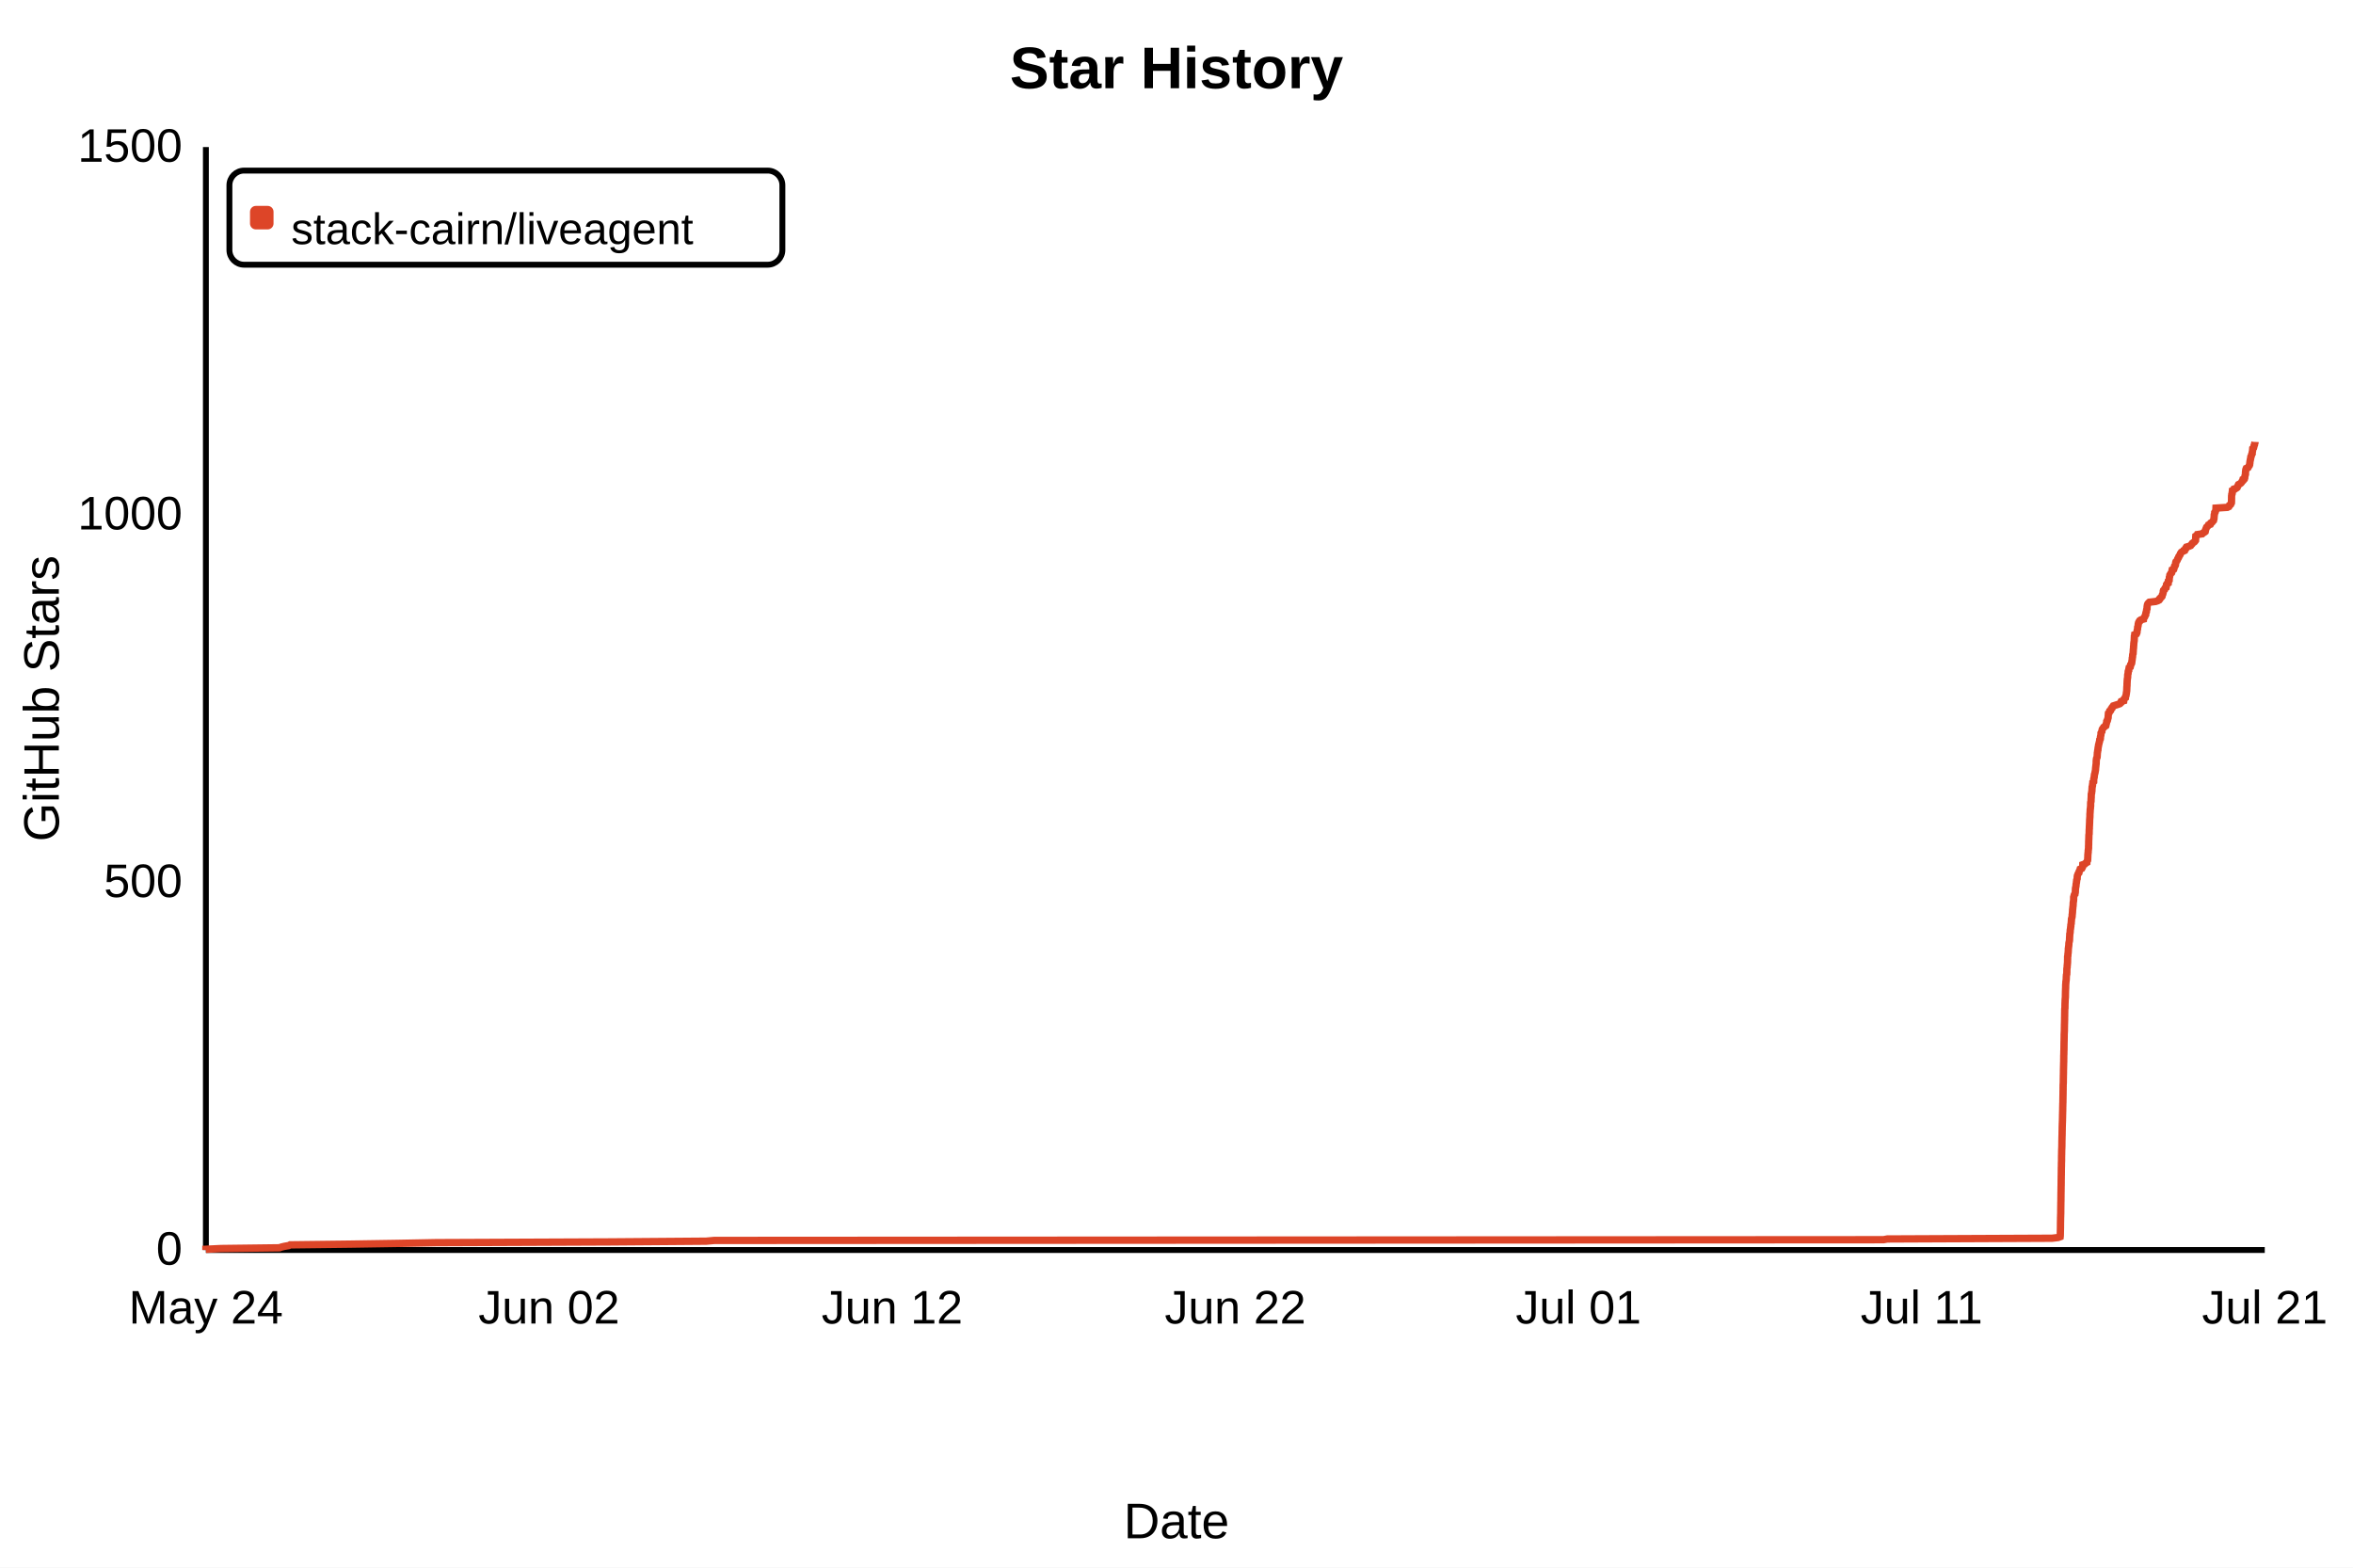
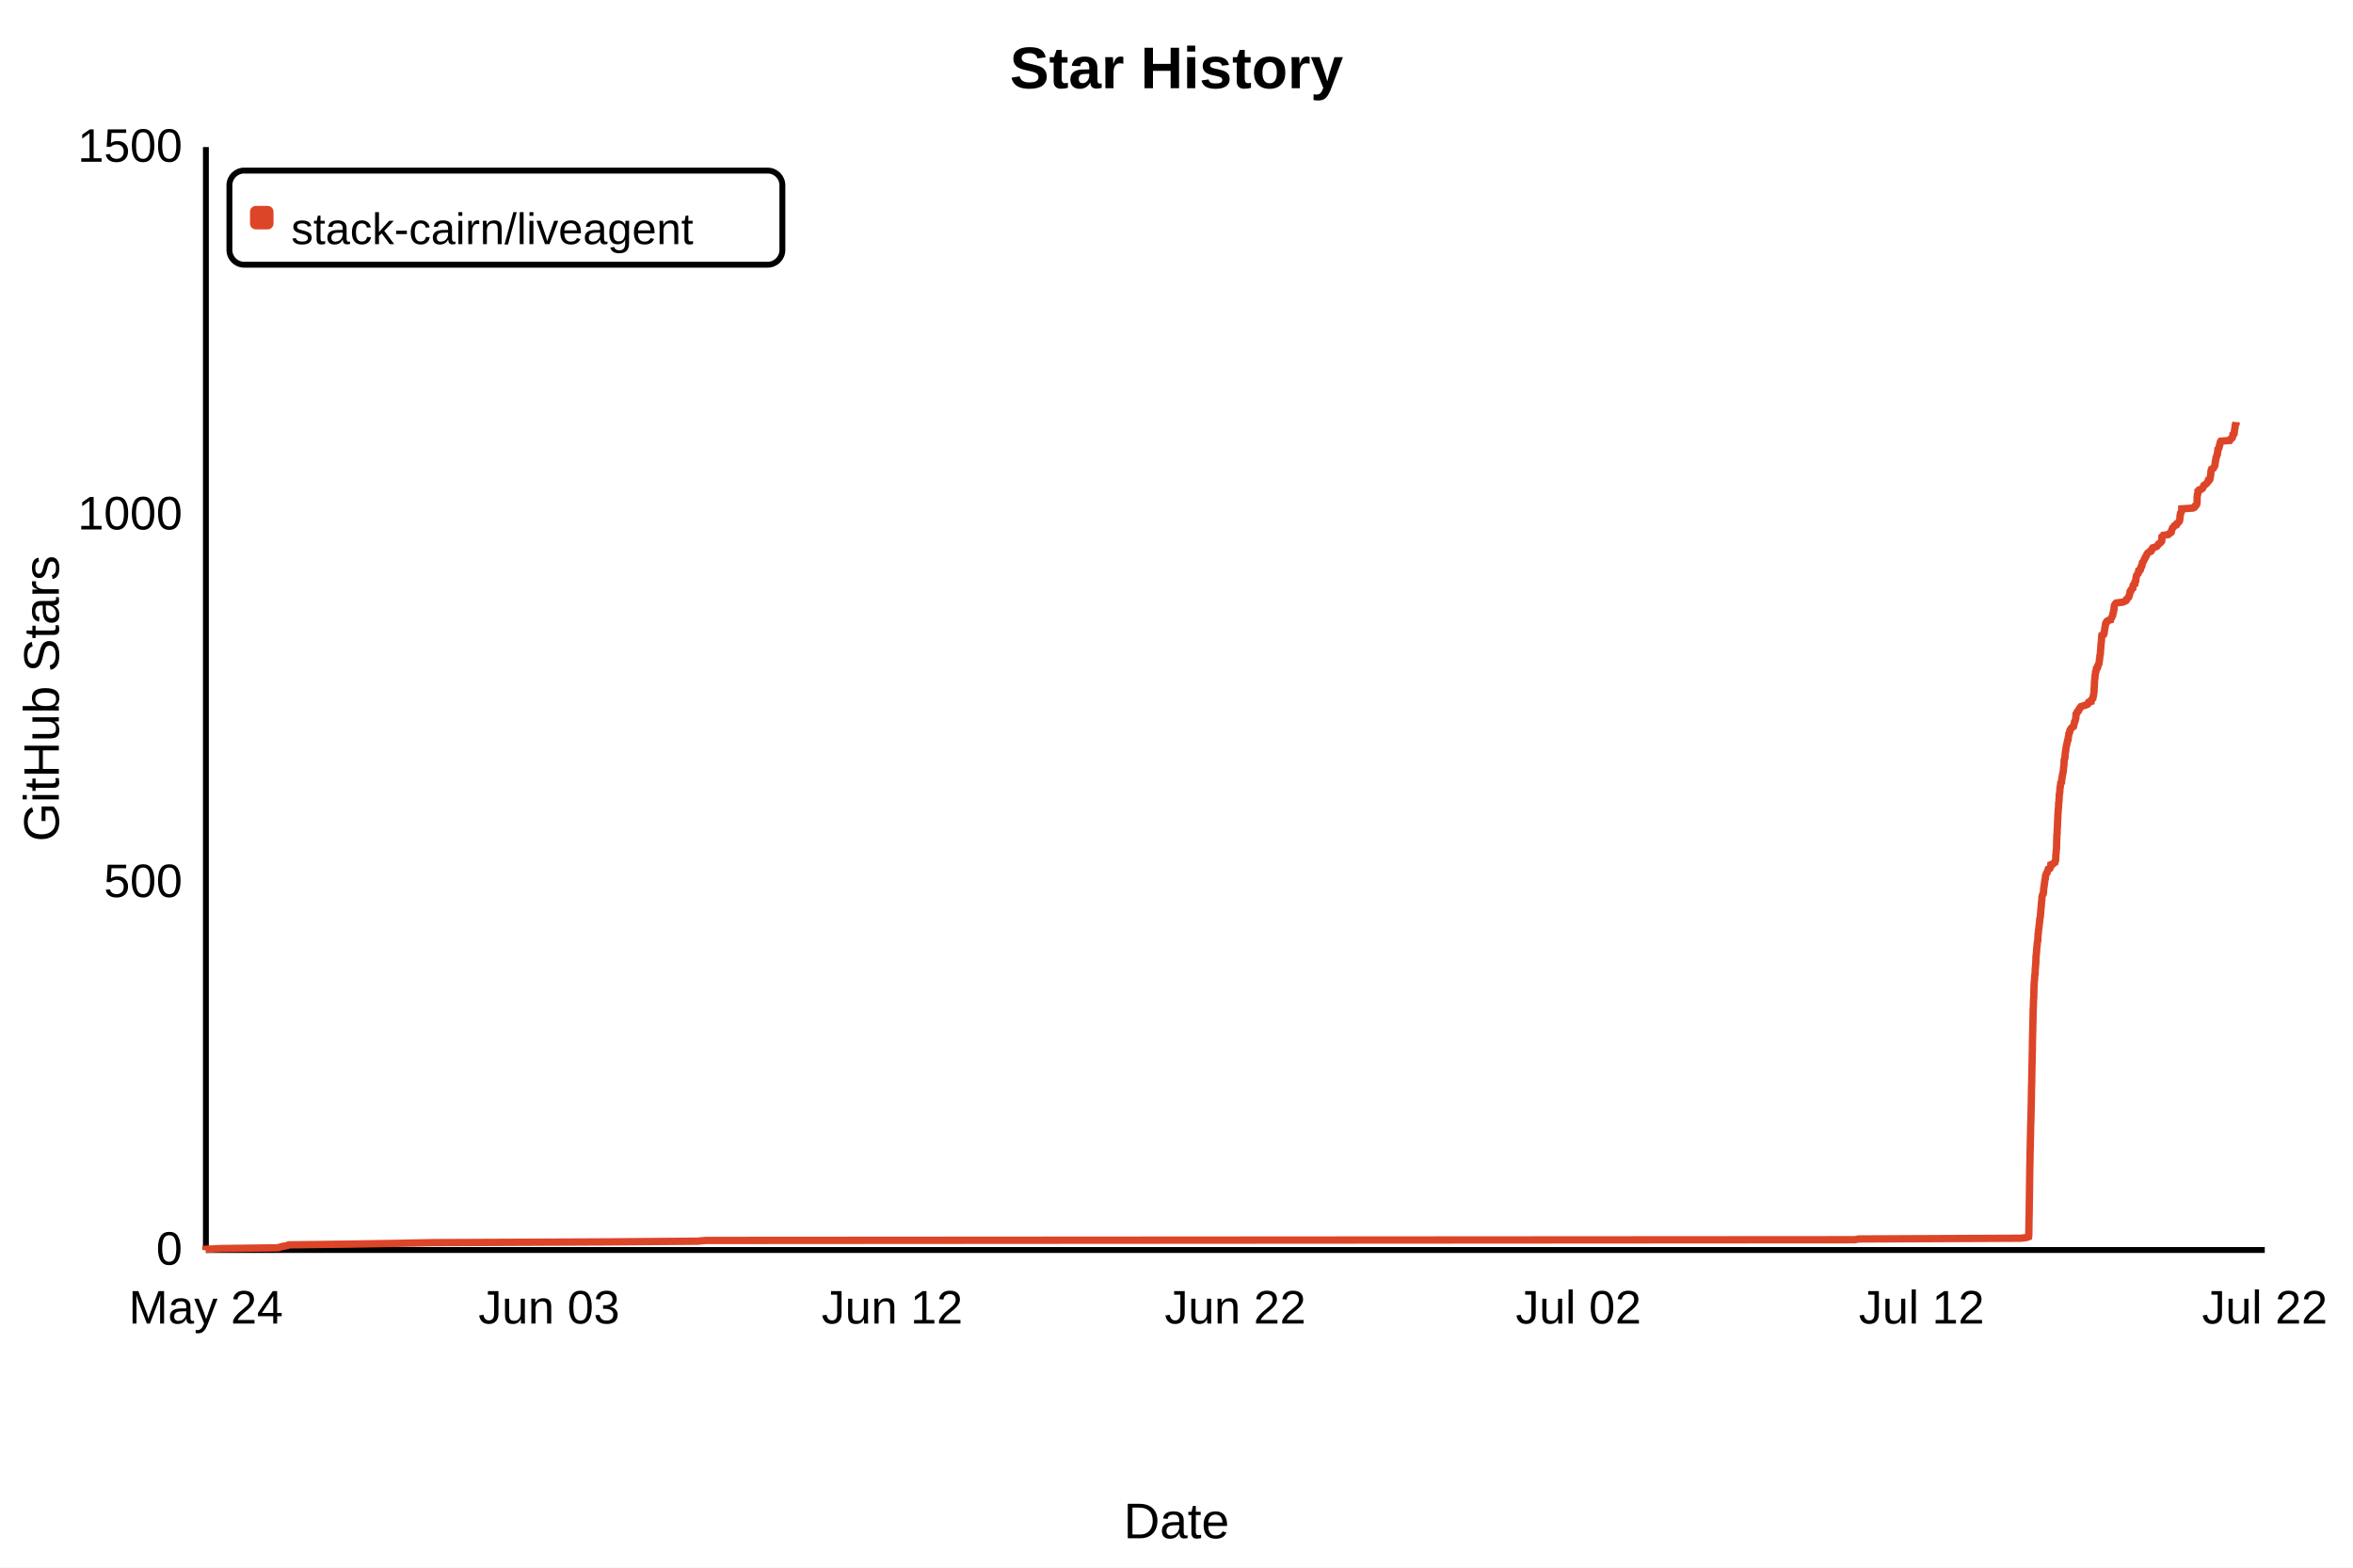
- <svg xmlns="http://www.w3.org/2000/svg" width="800" height="533" viewBox="0 0 800 533" role="img" aria-label="Star History" data-star-count="1099" style="background:#fff;font-family:Arial,sans-serif">
+ <svg xmlns="http://www.w3.org/2000/svg" width="800" height="533" viewBox="0 0 800 533" role="img" aria-label="Star History" data-star-count="1126" style="background:#fff;font-family:Arial,sans-serif">
  <rect width="800" height="533" fill="#fff" />
  <text x="50%" y="30" fill="#000" font-size="20" font-weight="700" text-anchor="middle">Star History</text>
  <path d="M70 425H770M70 425V50" fill="none" stroke="#000" stroke-width="2" />
-   <path d="M70.00 425.00 L70.00 424.75 L75.11 424.50 L95.00 424.25 L95.67 424.00 L96.70 423.75 L98.17 423.50 L98.63 423.25 L119.38 423.00 L135.38 422.75 L148.31 422.50 L207.37 422.25 L240.10 422.00 L242.84 421.75 L640.37 421.50 L641.67 421.25 L697.69 421.00 L699.77 420.75 L700.44 420.50 L700.47 420.25 L700.48 420.00 L700.49 419.75 L700.49 419.50 L700.50 419.25 L700.50 419.00 L700.51 418.75 L700.51 418.50 L700.52 418.25 L700.53 418.00 L700.53 417.75 L700.54 417.50 L700.54 417.25 L700.54 417.00 L700.54 416.75 L700.55 416.50 L700.55 416.25 L700.55 416.00 L700.55 415.75 L700.56 415.50 L700.56 415.25 L700.57 415.00 L700.57 414.75 L700.58 414.50 L700.58 414.25 L700.58 414.00 L700.60 413.75 L700.60 413.50 L700.61 413.25 L700.61 413.00 L700.63 412.75 L700.63 412.50 L700.64 412.25 L700.64 412.00 L700.64 411.75 L700.64 411.50 L700.64 411.25 L700.65 411.00 L700.65 410.75 L700.65 410.50 L700.66 410.25 L700.66 410.00 L700.66 409.75 L700.67 409.50 L700.67 409.25 L700.67 409.00 L700.68 408.75 L700.69 408.50 L700.69 408.25 L700.70 408.00 L700.70 407.75 L700.70 407.50 L700.70 407.25 L700.71 407.00 L700.71 406.75 L700.71 406.50 L700.71 406.25 L700.72 406.00 L700.72 405.75 L700.72 405.50 L700.73 405.25 L700.74 405.00 L700.74 404.75 L700.74 404.50 L700.74 404.25 L700.75 404.00 L700.75 403.75 L700.75 403.50 L700.76 403.25 L700.77 403.00 L700.77 402.75 L700.77 402.50 L700.78 402.25 L700.78 402.00 L700.78 401.75 L700.78 401.50 L700.78 401.25 L700.79 401.00 L700.79 400.75 L700.80 400.50 L700.80 400.25 L700.80 400.00 L700.80 399.75 L700.82 399.50 L700.82 399.25 L700.82 399.00 L700.82 398.75 L700.83 398.50 L700.83 398.25 L700.83 398.00 L700.83 397.75 L700.84 397.50 L700.84 397.25 L700.84 397.00 L700.86 396.75 L700.86 396.50 L700.87 396.25 L700.87 396.00 L700.87 395.75 L700.87 395.50 L700.89 395.25 L700.89 395.00 L700.91 394.75 L700.91 394.50 L700.91 394.25 L700.91 394.00 L700.91 393.75 L700.91 393.50 L700.92 393.25 L700.92 393.00 L700.92 392.75 L700.94 392.50 L700.94 392.25 L700.94 392.00 L700.95 391.75 L700.95 391.50 L700.96 391.25 L700.96 391.00 L700.97 390.75 L700.99 390.50 L700.99 390.25 L701.01 390.00 L701.01 389.75 L701.02 389.50 L701.02 389.25 L701.02 389.00 L701.03 388.75 L701.03 388.50 L701.03 388.25 L701.03 388.00 L701.04 387.75 L701.05 387.50 L701.05 387.25 L701.06 387.00 L701.06 386.75 L701.07 386.50 L701.07 386.25 L701.09 386.00 L701.09 385.75 L701.10 385.50 L701.10 385.25 L701.10 385.00 L701.11 384.75 L701.11 384.50 L701.12 384.25 L701.13 384.00 L701.13 383.75 L701.13 383.50 L701.13 383.25 L701.15 383.00 L701.15 382.75 L701.16 382.50 L701.17 382.25 L701.17 382.00 L701.19 381.75 L701.20 381.50 L701.20 381.25 L701.22 381.00 L701.22 380.75 L701.22 380.50 L701.23 380.25 L701.24 380.00 L701.24 379.75 L701.25 379.50 L701.25 379.25 L701.25 379.00 L701.27 378.75 L701.27 378.50 L701.28 378.25 L701.28 378.00 L701.30 377.75 L701.30 377.50 L701.30 377.25 L701.31 377.00 L701.31 376.75 L701.31 376.50 L701.32 376.25 L701.33 376.00 L701.33 375.75 L701.34 375.50 L701.34 375.25 L701.36 375.00 L701.37 374.75 L701.37 374.50 L701.37 374.25 L701.38 374.00 L701.38 373.75 L701.39 373.50 L701.39 373.25 L701.39 373.00 L701.40 372.75 L701.40 372.50 L701.41 372.25 L701.41 372.00 L701.42 371.75 L701.42 371.50 L701.42 371.25 L701.42 371.00 L701.43 370.75 L701.44 370.50 L701.44 370.25 L701.44 370.00 L701.44 369.75 L701.45 369.50 L701.45 369.25 L701.45 369.00 L701.46 368.75 L701.48 368.50 L701.50 368.25 L701.50 368.00 L701.51 367.75 L701.51 367.50 L701.51 367.25 L701.51 367.00 L701.52 366.75 L701.52 366.50 L701.53 366.25 L701.53 366.00 L701.53 365.75 L701.54 365.50 L701.55 365.25 L701.55 365.00 L701.56 364.75 L701.56 364.50 L701.56 364.25 L701.56 364.00 L701.57 363.75 L701.58 363.50 L701.58 363.25 L701.59 363.00 L701.59 362.75 L701.60 362.50 L701.61 362.25 L701.61 362.00 L701.62 361.75 L701.62 361.50 L701.63 361.25 L701.65 361.00 L701.65 360.75 L701.65 360.50 L701.65 360.25 L701.65 360.00 L701.66 359.75 L701.66 359.50 L701.66 359.25 L701.66 359.00 L701.67 358.75 L701.69 358.50 L701.69 358.25 L701.70 358.00 L701.70 357.75 L701.70 357.50 L701.71 357.25 L701.73 357.00 L701.73 356.75 L701.73 356.50 L701.74 356.25 L701.74 356.00 L701.74 355.75 L701.74 355.50 L701.75 355.25 L701.75 355.00 L701.75 354.75 L701.76 354.50 L701.76 354.25 L701.77 354.00 L701.78 353.75 L701.78 353.50 L701.78 353.25 L701.79 353.00 L701.79 352.75 L701.80 352.50 L701.80 352.25 L701.80 352.00 L701.80 351.75 L701.81 351.50 L701.83 351.25 L701.84 351.00 L701.85 350.75 L701.87 350.50 L701.87 350.25 L701.87 350.00 L701.87 349.75 L701.88 349.50 L701.88 349.25 L701.89 349.00 L701.89 348.75 L701.89 348.50 L701.90 348.25 L701.91 348.00 L701.92 347.75 L701.92 347.50 L701.93 347.25 L701.93 347.00 L701.95 346.75 L701.95 346.50 L701.95 346.25 L701.95 346.00 L701.96 345.75 L701.97 345.50 L701.97 345.25 L701.97 345.00 L701.97 344.75 L701.98 344.50 L701.98 344.25 L701.99 344.00 L701.99 343.75 L701.99 343.50 L702.01 343.25 L702.01 343.00 L702.06 342.75 L702.06 342.50 L702.07 342.25 L702.07 342.00 L702.07 341.75 L702.08 341.50 L702.08 341.25 L702.09 341.00 L702.11 340.75 L702.11 340.50 L702.12 340.25 L702.13 340.00 L702.15 339.75 L702.16 339.50 L702.20 339.25 L702.21 339.00 L702.22 338.75 L702.22 338.50 L702.22 338.25 L702.23 338.00 L702.23 337.75 L702.24 337.50 L702.24 337.25 L702.25 337.00 L702.26 336.75 L702.27 336.50 L702.27 336.25 L702.30 336.00 L702.30 335.75 L702.31 335.50 L702.31 335.25 L702.31 335.00 L702.33 334.75 L702.34 334.50 L702.37 334.25 L702.39 334.00 L702.39 333.75 L702.44 333.50 L702.48 333.25 L702.49 333.00 L702.51 332.75 L702.52 332.50 L702.52 332.25 L702.54 332.00 L702.56 331.75 L702.57 331.50 L702.67 331.25 L702.67 331.00 L702.70 330.75 L702.70 330.50 L702.71 330.25 L702.71 330.00 L702.71 329.75 L702.72 329.50 L702.73 329.25 L702.79 329.00 L702.82 328.75 L702.82 328.50 L702.83 328.25 L702.88 328.00 L702.88 327.75 L702.92 327.50 L702.93 327.25 L702.95 327.00 L702.95 326.75 L702.95 326.50 L702.96 326.25 L702.97 326.00 L702.97 325.75 L702.97 325.50 L702.97 325.25 L703.05 325.00 L703.06 324.75 L703.07 324.50 L703.09 324.25 L703.15 324.00 L703.17 323.75 L703.17 323.50 L703.20 323.25 L703.21 323.00 L703.21 322.75 L703.22 322.50 L703.27 322.25 L703.29 322.00 L703.33 321.75 L703.36 321.50 L703.38 321.25 L703.40 321.00 L703.40 320.75 L703.44 320.50 L703.50 320.25 L703.56 320.00 L703.60 319.75 L703.62 319.50 L703.62 319.25 L703.64 319.00 L703.64 318.75 L703.66 318.50 L703.68 318.25 L703.69 318.00 L703.70 317.75 L703.71 317.50 L703.79 317.25 L703.82 317.00 L703.84 316.75 L703.85 316.50 L703.86 316.25 L703.90 316.00 L703.96 315.75 L703.98 315.50 L704.00 315.25 L704.06 315.00 L704.06 314.75 L704.07 314.50 L704.12 314.25 L704.19 314.00 L704.19 313.75 L704.22 313.50 L704.23 313.25 L704.27 313.00 L704.27 312.75 L704.27 312.50 L704.33 312.25 L704.43 312.00 L704.47 311.75 L704.51 311.50 L704.52 311.25 L704.52 311.00 L704.57 310.75 L704.59 310.50 L704.62 310.25 L704.63 310.00 L704.65 309.75 L704.66 309.50 L704.66 309.25 L704.72 309.00 L704.73 308.75 L704.75 308.50 L704.78 308.25 L704.83 308.00 L704.84 307.75 L704.85 307.50 L704.87 307.25 L704.87 307.00 L704.90 306.75 L704.96 306.50 L704.98 306.25 L705.01 306.00 L705.02 305.75 L705.02 305.50 L705.02 305.25 L705.03 305.00 L705.11 304.75 L705.17 304.50 L705.24 304.25 L705.46 304.00 L705.48 303.75 L705.57 303.50 L705.60 303.25 L705.60 303.00 L705.61 302.75 L705.63 302.50 L705.64 302.25 L705.65 302.00 L705.72 301.75 L705.76 301.50 L705.82 301.25 L705.84 301.00 L705.85 300.75 L705.88 300.50 L705.94 300.25 L705.99 300.00 L705.99 299.75 L706.04 299.50 L706.05 299.25 L706.13 299.00 L706.22 298.75 L706.23 298.50 L706.23 298.25 L706.26 298.00 L706.29 297.75 L706.39 297.50 L706.48 297.25 L706.59 297.00 L706.82 296.75 L706.85 296.50 L706.91 296.25 L707.07 296.00 L707.16 295.75 L707.23 295.50 L707.81 295.25 L707.94 295.00 L708.06 294.75 L708.10 294.50 L708.12 294.25 L708.13 294.00 L708.85 293.75 L709.07 293.50 L709.50 293.25 L709.50 293.00 L709.63 292.75 L709.77 292.50 L709.79 292.25 L709.81 292.00 L709.81 291.75 L709.83 291.50 L709.84 291.25 L709.85 291.00 L709.85 290.75 L709.87 290.50 L709.91 290.25 L709.91 290.00 L709.97 289.75 L709.97 289.50 L709.97 289.25 L710.02 289.00 L710.03 288.75 L710.08 288.50 L710.09 288.25 L710.09 288.00 L710.09 287.75 L710.10 287.50 L710.12 287.25 L710.12 287.00 L710.13 286.75 L710.13 286.50 L710.13 286.25 L710.14 286.00 L710.15 285.75 L710.16 285.50 L710.18 285.25 L710.18 285.00 L710.19 284.75 L710.20 284.50 L710.20 284.25 L710.21 284.00 L710.23 283.75 L710.29 283.50 L710.29 283.25 L710.30 283.00 L710.30 282.75 L710.31 282.50 L710.31 282.25 L710.32 282.00 L710.36 281.75 L710.36 281.50 L710.36 281.25 L710.37 281.00 L710.40 280.75 L710.40 280.50 L710.42 280.25 L710.42 280.00 L710.44 279.75 L710.45 279.50 L710.45 279.25 L710.46 279.00 L710.47 278.75 L710.48 278.50 L710.51 278.25 L710.52 278.00 L710.55 277.75 L710.55 277.50 L710.56 277.25 L710.56 277.00 L710.56 276.75 L710.59 276.50 L710.61 276.25 L710.62 276.00 L710.64 275.75 L710.65 275.50 L710.65 275.25 L710.71 275.00 L710.72 274.75 L710.75 274.50 L710.77 274.25 L710.80 274.00 L710.80 273.75 L710.80 273.50 L710.80 273.25 L710.81 273.00 L710.83 272.75 L710.92 272.50 L710.94 272.25 L710.94 272.00 L710.95 271.75 L710.96 271.50 L710.99 271.25 L711.00 271.00 L711.00 270.75 L711.01 270.50 L711.02 270.25 L711.02 270.00 L711.12 269.75 L711.14 269.50 L711.16 269.25 L711.23 269.00 L711.24 268.75 L711.25 268.50 L711.26 268.25 L711.28 268.00 L711.30 267.75 L711.31 267.50 L711.41 267.25 L711.44 267.00 L711.45 266.75 L711.49 266.50 L711.54 266.25 L711.55 266.00 L711.83 265.75 L711.84 265.50 L711.85 265.25 L711.85 265.00 L711.87 264.75 L711.95 264.50 L712.01 264.25 L712.02 264.00 L712.06 263.75 L712.08 263.50 L712.12 263.25 L712.22 263.00 L712.28 262.75 L712.31 262.50 L712.37 262.25 L712.41 262.00 L712.46 261.75 L712.47 261.50 L712.48 261.25 L712.51 261.00 L712.54 260.75 L712.57 260.50 L712.59 260.25 L712.63 260.00 L712.66 259.75 L712.68 259.50 L712.69 259.25 L712.69 259.00 L712.69 258.75 L712.73 258.50 L712.74 258.25 L712.78 258.00 L712.84 257.75 L712.98 257.50 L713.01 257.25 L713.03 257.00 L713.04 256.75 L713.05 256.50 L713.08 256.25 L713.08 256.00 L713.13 255.75 L713.18 255.50 L713.19 255.25 L713.28 255.00 L713.28 254.75 L713.31 254.50 L713.34 254.25 L713.38 254.00 L713.44 253.75 L713.48 253.50 L713.50 253.25 L713.59 253.00 L713.65 252.75 L713.69 252.50 L713.78 252.25 L713.84 252.00 L713.87 251.75 L713.89 251.50 L714.09 251.25 L714.13 251.00 L714.14 250.75 L714.14 250.50 L714.20 250.25 L714.27 250.00 L714.30 249.75 L714.32 249.50 L714.32 249.25 L714.47 249.00 L714.62 248.75 L714.62 248.50 L714.69 248.25 L714.74 248.00 L714.88 247.75 L715.12 247.50 L715.24 247.25 L715.63 247.00 L715.97 246.75 L716.03 246.50 L716.04 246.25 L716.15 246.00 L716.19 245.75 L716.27 245.50 L716.28 245.25 L716.48 245.00 L716.50 244.75 L716.62 244.50 L716.66 244.25 L716.75 244.00 L716.76 243.75 L716.76 243.50 L716.80 243.25 L716.81 243.00 L716.82 242.75 L716.85 242.50 L717.13 242.25 L717.19 242.00 L717.26 241.75 L717.64 241.50 L717.72 241.25 L717.80 241.00 L718.08 240.75 L718.13 240.50 L718.33 240.25 L718.50 240.00 L719.28 239.75 L720.08 239.50 L720.76 239.25 L721.03 239.00 L721.06 238.75 L721.18 238.50 L722.06 238.25 L722.09 238.00 L722.11 237.75 L722.30 237.50 L722.62 237.25 L722.63 237.00 L722.70 236.75 L722.82 236.50 L722.85 236.25 L722.90 236.00 L722.95 235.75 L722.96 235.50 L723.01 235.25 L723.05 235.00 L723.07 234.75 L723.08 234.50 L723.09 234.25 L723.10 234.00 L723.11 233.75 L723.12 233.50 L723.15 233.25 L723.17 233.00 L723.17 232.75 L723.17 232.50 L723.19 232.25 L723.20 232.00 L723.21 231.75 L723.23 231.50 L723.24 231.25 L723.27 231.00 L723.29 230.75 L723.35 230.50 L723.38 230.25 L723.39 230.00 L723.40 229.75 L723.40 229.50 L723.45 229.25 L723.53 229.00 L723.54 228.75 L723.55 228.50 L723.58 228.25 L723.75 228.00 L723.76 227.75 L723.79 227.50 L723.84 227.25 L723.89 227.00 L724.28 226.75 L724.34 226.50 L724.37 226.25 L724.40 226.00 L724.62 225.75 L724.74 225.50 L724.75 225.25 L724.82 225.00 L724.84 224.75 L724.88 224.50 L724.93 224.25 L724.94 224.00 L724.95 223.75 L725.03 223.50 L725.05 223.25 L725.07 223.00 L725.08 222.75 L725.12 222.50 L725.23 222.25 L725.25 222.00 L725.25 221.75 L725.28 221.50 L725.29 221.25 L725.30 221.00 L725.32 220.75 L725.35 220.50 L725.38 220.25 L725.39 220.00 L725.39 219.75 L725.43 219.50 L725.45 219.25 L725.46 219.00 L725.47 218.75 L725.51 218.50 L725.54 218.25 L725.59 218.00 L725.62 217.75 L725.62 217.50 L725.63 217.25 L725.65 217.00 L725.65 216.75 L725.68 216.50 L725.68 216.25 L725.79 216.00 L725.80 215.75 L726.38 215.50 L726.49 215.25 L726.57 215.00 L726.58 214.75 L726.60 214.50 L726.64 214.25 L726.71 214.00 L726.76 213.75 L726.77 213.50 L726.78 213.25 L726.87 213.00 L726.93 212.75 L726.96 212.50 L726.97 212.25 L727.02 212.00 L727.08 211.75 L727.32 211.50 L727.33 211.25 L727.49 211.00 L727.86 210.75 L728.76 210.50 L728.78 210.25 L728.99 210.00 L729.17 209.75 L729.26 209.50 L729.38 209.25 L729.52 209.00 L729.52 208.75 L729.57 208.50 L729.63 208.25 L729.76 208.00 L729.77 207.75 L729.81 207.50 L729.85 207.25 L729.97 207.00 L729.97 206.75 L729.98 206.50 L730.00 206.25 L730.04 206.00 L730.08 205.75 L730.15 205.50 L730.27 205.25 L730.49 205.00 L730.76 204.75 L732.89 204.50 L733.64 204.25 L734.11 204.00 L734.29 203.75 L734.30 203.50 L734.54 203.25 L734.89 203.00 L735.08 202.75 L735.12 202.50 L735.18 202.25 L735.33 202.00 L735.39 201.75 L735.46 201.50 L735.48 201.25 L735.49 201.00 L735.56 200.75 L735.89 200.50 L735.94 200.25 L736.08 200.00 L736.47 199.75 L736.52 199.50 L736.55 199.25 L736.56 199.00 L736.59 198.75 L736.75 198.50 L737.20 198.25 L737.23 198.00 L737.25 197.75 L737.25 197.50 L737.50 197.25 L737.51 197.00 L737.54 196.75 L737.56 196.50 L737.57 196.25 L737.67 196.00 L737.71 195.75 L737.73 195.50 L737.88 195.25 L738.03 195.00 L738.34 194.75 L738.44 194.50 L738.46 194.25 L738.46 194.00 L738.51 193.75 L739.07 193.50 L739.15 193.25 L739.21 193.00 L739.24 192.75 L739.31 192.50 L739.58 192.25 L739.66 192.00 L739.68 191.75 L739.68 191.50 L739.72 191.25 L739.80 191.00 L740.07 190.75 L740.22 190.50 L740.32 190.25 L740.40 190.00 L740.60 189.75 L740.73 189.50 L740.77 189.25 L740.94 189.00 L741.14 188.75 L741.25 188.50 L741.31 188.25 L741.49 188.00 L741.65 187.75 L742.09 187.50 L742.63 187.25 L742.65 187.00 L743.05 186.75 L743.18 186.50 L743.19 186.25 L743.36 186.00 L744.22 185.75 L744.81 185.50 L744.98 185.25 L745.24 185.00 L745.34 184.75 L745.67 184.50 L746.07 184.25 L746.29 184.00 L746.47 183.75 L746.49 183.50 L746.50 183.25 L746.51 183.00 L746.53 182.75 L746.53 182.50 L746.55 182.25 L746.96 182.00 L747.08 181.75 L748.74 181.50 L748.97 181.25 L749.43 181.00 L749.76 180.75 L749.82 180.50 L749.82 180.25 L749.93 180.00 L750.02 179.75 L750.13 179.50 L750.22 179.25 L750.51 179.00 L750.72 178.75 L750.85 178.50 L751.54 178.25 L751.68 178.00 L751.73 177.75 L752.14 177.50 L752.32 177.25 L752.56 177.00 L752.60 176.75 L752.71 176.50 L752.75 176.25 L752.75 176.00 L752.78 175.75 L752.81 175.50 L752.81 175.25 L752.82 175.00 L752.93 174.75 L752.97 174.50 L752.98 174.25 L753.19 174.00 L753.25 173.75 L753.36 173.50 L753.39 173.25 L753.40 173.00 L753.41 172.75 L757.29 172.50 L757.81 172.25 L757.96 172.00 L758.04 171.75 L758.41 171.50 L758.53 171.25 L758.66 171.00 L758.68 170.75 L758.69 170.50 L758.69 170.25 L758.70 170.00 L758.70 169.75 L758.71 169.50 L758.71 169.25 L758.71 169.00 L758.72 168.75 L758.73 168.50 L758.80 168.25 L758.80 168.00 L758.93 167.75 L758.94 167.50 L758.94 167.25 L759.03 167.00 L759.03 166.75 L759.50 166.50 L759.57 166.25 L760.30 166.00 L760.63 165.75 L760.74 165.50 L760.85 165.25 L760.93 165.00 L761.06 164.75 L761.55 164.50 L761.89 164.25 L762.11 164.00 L762.23 163.75 L762.51 163.50 L762.51 163.25 L762.58 163.00 L763.11 162.75 L763.19 162.50 L763.20 162.25 L763.24 162.00 L763.29 161.75 L763.37 161.50 L763.44 161.25 L763.44 161.00 L763.44 160.75 L763.46 160.50 L763.48 160.25 L763.52 160.00 L763.54 159.75 L763.61 159.50 L763.71 159.25 L764.30 159.00 L764.44 158.75 L764.59 158.50 L764.77 158.25 L764.86 158.00 L764.87 157.75 L764.93 157.50 L764.93 157.25 L764.98 157.00 L765.00 156.75 L765.08 156.50 L765.10 156.25 L765.18 156.00 L765.19 155.75 L765.28 155.50 L765.28 155.25 L765.43 155.00 L765.50 154.75 L765.55 154.50 L765.73 154.25 L765.73 154.00 L765.74 153.75 L765.81 153.50 L765.85 153.25 L765.86 153.00 L765.89 152.75 L765.91 152.50 L766.20 152.25 L766.27 152.00 L766.32 151.75 L766.36 151.50 L766.50 151.25 L766.53 151.00 L766.58 150.75 L766.68 150.50 L766.69 150.25" fill="none" stroke="#dd4528" stroke-width="2.5" />
+   <path d="M70.00 425.00 L70.00 424.75 L75.03 424.50 L94.57 424.25 L95.23 424.00 L96.24 423.75 L97.69 423.50 L98.14 423.25 L118.54 423.00 L134.27 422.75 L146.97 422.50 L205.03 422.25 L237.20 422.00 L239.90 421.75 L630.67 421.50 L631.95 421.25 L687.02 421.00 L689.06 420.75 L689.72 420.50 L689.75 420.25 L689.76 420.00 L689.76 419.75 L689.77 419.50 L689.78 419.25 L689.78 419.00 L689.78 418.75 L689.79 418.50 L689.79 418.25 L689.81 418.00 L689.81 417.75 L689.81 417.50 L689.82 417.25 L689.82 417.00 L689.82 416.75 L689.82 416.50 L689.82 416.25 L689.83 416.00 L689.83 415.75 L689.84 415.50 L689.84 415.25 L689.84 415.00 L689.85 414.75 L689.85 414.50 L689.86 414.25 L689.86 414.00 L689.88 413.75 L689.88 413.50 L689.88 413.25 L689.89 413.00 L689.90 412.75 L689.91 412.50 L689.91 412.25 L689.91 412.00 L689.91 411.75 L689.92 411.50 L689.92 411.25 L689.92 411.00 L689.92 410.75 L689.92 410.50 L689.93 410.25 L689.93 410.00 L689.94 409.75 L689.94 409.50 L689.95 409.25 L689.95 409.00 L689.95 408.75 L689.96 408.50 L689.96 408.25 L689.97 408.00 L689.97 407.75 L689.98 407.50 L689.98 407.25 L689.98 407.00 L689.98 406.75 L689.98 406.50 L689.99 406.25 L689.99 406.00 L690.00 405.75 L690.00 405.50 L690.01 405.25 L690.01 405.00 L690.01 404.75 L690.02 404.50 L690.02 404.25 L690.02 404.00 L690.02 403.75 L690.02 403.50 L690.04 403.25 L690.04 403.00 L690.04 402.75 L690.05 402.50 L690.05 402.25 L690.05 402.00 L690.05 401.75 L690.05 401.50 L690.06 401.25 L690.06 401.00 L690.06 400.75 L690.07 400.50 L690.07 400.25 L690.07 400.00 L690.08 399.75 L690.09 399.50 L690.09 399.25 L690.09 399.00 L690.09 398.75 L690.10 398.50 L690.10 398.25 L690.10 398.00 L690.10 397.75 L690.11 397.50 L690.11 397.25 L690.12 397.00 L690.13 396.75 L690.13 396.50 L690.14 396.25 L690.14 396.00 L690.14 395.75 L690.14 395.50 L690.16 395.25 L690.16 395.00 L690.18 394.75 L690.18 394.50 L690.18 394.25 L690.18 394.00 L690.18 393.75 L690.18 393.50 L690.19 393.25 L690.19 393.00 L690.19 392.75 L690.21 392.50 L690.21 392.25 L690.21 392.00 L690.22 391.75 L690.22 391.50 L690.23 391.25 L690.23 391.00 L690.24 390.75 L690.26 390.50 L690.26 390.25 L690.27 390.00 L690.27 389.75 L690.29 389.50 L690.29 389.25 L690.29 389.00 L690.29 388.75 L690.29 388.50 L690.29 388.25 L690.30 388.00 L690.31 387.75 L690.32 387.50 L690.32 387.25 L690.32 387.00 L690.33 386.75 L690.34 386.50 L690.34 386.25 L690.35 386.00 L690.36 385.75 L690.36 385.50 L690.36 385.25 L690.37 385.00 L690.38 384.75 L690.38 384.50 L690.38 384.25 L690.39 384.00 L690.39 383.75 L690.39 383.50 L690.40 383.25 L690.41 383.00 L690.42 382.75 L690.43 382.50 L690.44 382.25 L690.44 382.00 L690.46 381.75 L690.46 381.50 L690.46 381.25 L690.49 381.00 L690.49 380.75 L690.49 380.50 L690.49 380.25 L690.50 380.00 L690.51 379.75 L690.52 379.50 L690.52 379.25 L690.52 379.00 L690.53 378.75 L690.54 378.50 L690.54 378.25 L690.55 378.00 L690.56 377.75 L690.56 377.50 L690.57 377.25 L690.57 377.00 L690.57 376.75 L690.58 376.50 L690.59 376.25 L690.59 376.00 L690.60 375.75 L690.60 375.50 L690.61 375.25 L690.62 375.00 L690.63 374.75 L690.63 374.50 L690.63 374.25 L690.65 374.00 L690.65 373.75 L690.65 373.50 L690.65 373.25 L690.65 373.00 L690.66 372.75 L690.67 372.50 L690.67 372.25 L690.67 372.00 L690.68 371.75 L690.68 371.50 L690.68 371.25 L690.69 371.00 L690.69 370.75 L690.70 370.50 L690.70 370.25 L690.70 370.00 L690.71 369.75 L690.71 369.50 L690.71 369.25 L690.71 369.00 L690.72 368.75 L690.74 368.50 L690.76 368.25 L690.76 368.00 L690.77 367.75 L690.77 367.50 L690.77 367.25 L690.77 367.00 L690.77 366.75 L690.78 366.50 L690.79 366.25 L690.79 366.00 L690.79 365.75 L690.80 365.50 L690.80 365.25 L690.81 365.00 L690.82 364.75 L690.82 364.50 L690.82 364.25 L690.82 364.00 L690.83 363.75 L690.83 363.50 L690.84 363.25 L690.85 363.00 L690.85 362.75 L690.86 362.50 L690.87 362.25 L690.87 362.00 L690.88 361.75 L690.88 361.50 L690.89 361.25 L690.90 361.00 L690.90 360.75 L690.91 360.50 L690.91 360.25 L690.91 360.00 L690.92 359.75 L690.92 359.50 L690.92 359.25 L690.92 359.00 L690.93 358.75 L690.94 358.50 L690.95 358.25 L690.95 358.00 L690.95 357.75 L690.96 357.50 L690.97 357.25 L690.98 357.00 L690.99 356.75 L690.99 356.50 L690.99 356.25 L691.00 356.00 L691.00 355.75 L691.00 355.50 L691.00 355.25 L691.00 355.00 L691.00 354.75 L691.01 354.50 L691.01 354.25 L691.02 354.00 L691.03 353.75 L691.03 353.50 L691.04 353.25 L691.04 353.00 L691.05 352.75 L691.05 352.50 L691.06 352.25 L691.06 352.00 L691.06 351.75 L691.06 351.50 L691.08 351.25 L691.10 351.00 L691.10 350.75 L691.12 350.50 L691.12 350.25 L691.12 350.00 L691.13 349.75 L691.13 349.50 L691.13 349.25 L691.14 349.00 L691.14 348.75 L691.14 348.50 L691.15 348.25 L691.16 348.00 L691.17 347.75 L691.17 347.50 L691.18 347.25 L691.18 347.00 L691.20 346.75 L691.20 346.50 L691.21 346.25 L691.21 346.00 L691.21 345.75 L691.22 345.50 L691.22 345.25 L691.23 345.00 L691.23 344.75 L691.23 344.50 L691.23 344.25 L691.24 344.00 L691.24 343.75 L691.24 343.50 L691.26 343.25 L691.26 343.00 L691.31 342.75 L691.31 342.50 L691.32 342.25 L691.32 342.00 L691.32 341.75 L691.33 341.50 L691.33 341.25 L691.34 341.00 L691.36 340.75 L691.36 340.50 L691.37 340.25 L691.38 340.00 L691.39 339.75 L691.41 339.50 L691.45 339.25 L691.46 339.00 L691.46 338.75 L691.47 338.50 L691.47 338.25 L691.48 338.00 L691.48 337.75 L691.49 337.50 L691.49 337.25 L691.50 337.00 L691.50 336.75 L691.51 336.50 L691.52 336.25 L691.54 336.00 L691.55 335.75 L691.55 335.50 L691.55 335.25 L691.56 335.00 L691.58 334.75 L691.58 334.50 L691.61 334.25 L691.63 334.00 L691.64 333.75 L691.68 333.50 L691.72 333.25 L691.74 333.00 L691.75 332.75 L691.76 332.50 L691.77 332.25 L691.78 332.00 L691.80 331.75 L691.82 331.50 L691.91 331.25 L691.91 331.00 L691.94 330.75 L691.94 330.50 L691.95 330.25 L691.95 330.00 L691.95 329.75 L691.96 329.50 L691.97 329.25 L692.03 329.00 L692.05 328.75 L692.06 328.50 L692.06 328.25 L692.11 328.00 L692.12 327.75 L692.16 327.50 L692.16 327.25 L692.18 327.00 L692.18 326.75 L692.18 326.50 L692.19 326.25 L692.20 326.00 L692.20 325.75 L692.21 325.50 L692.21 325.25 L692.29 325.00 L692.29 324.75 L692.30 324.50 L692.32 324.25 L692.38 324.00 L692.40 323.75 L692.40 323.50 L692.44 323.25 L692.44 323.00 L692.45 322.75 L692.45 322.50 L692.50 322.25 L692.51 322.00 L692.56 321.75 L692.58 321.50 L692.61 321.25 L692.63 321.00 L692.63 320.75 L692.67 320.50 L692.72 320.25 L692.79 320.00 L692.83 319.75 L692.84 319.50 L692.85 319.25 L692.86 319.00 L692.87 318.75 L692.88 318.50 L692.90 318.25 L692.91 318.00 L692.93 317.75 L692.93 317.50 L693.01 317.25 L693.04 317.00 L693.06 316.75 L693.07 316.50 L693.08 316.25 L693.12 316.00 L693.18 315.75 L693.19 315.50 L693.22 315.25 L693.27 315.00 L693.28 314.75 L693.28 314.50 L693.34 314.25 L693.40 314.00 L693.41 313.75 L693.44 313.50 L693.44 313.25 L693.48 313.00 L693.48 312.75 L693.49 312.50 L693.54 312.25 L693.64 312.00 L693.68 311.75 L693.72 311.50 L693.73 311.25 L693.73 311.00 L693.77 310.75 L693.80 310.50 L693.82 310.25 L693.84 310.00 L693.85 309.75 L693.86 309.50 L693.87 309.25 L693.93 309.00 L693.93 308.75 L693.95 308.50 L693.99 308.25 L694.03 308.00 L694.05 307.75 L694.05 307.50 L694.07 307.25 L694.08 307.00 L694.10 306.75 L694.16 306.50 L694.18 306.25 L694.21 306.00 L694.22 305.75 L694.22 305.50 L694.22 305.25 L694.23 305.00 L694.30 304.75 L694.36 304.50 L694.43 304.25 L694.65 304.00 L694.67 303.75 L694.76 303.50 L694.79 303.25 L694.79 303.00 L694.80 302.75 L694.82 302.50 L694.83 302.25 L694.84 302.00 L694.91 301.75 L694.95 301.50 L695.00 301.25 L695.02 301.00 L695.03 300.75 L695.07 300.50 L695.12 300.25 L695.17 300.00 L695.18 299.75 L695.22 299.50 L695.23 299.25 L695.31 299.00 L695.40 298.75 L695.40 298.50 L695.41 298.25 L695.44 298.00 L695.46 297.75 L695.57 297.50 L695.66 297.25 L695.76 297.00 L695.99 296.75 L696.02 296.50 L696.08 296.25 L696.23 296.00 L696.32 295.75 L696.39 295.50 L696.97 295.25 L697.09 295.00 L697.20 294.75 L697.25 294.50 L697.27 294.25 L697.28 294.00 L697.99 293.75 L698.20 293.50 L698.62 293.25 L698.63 293.00 L698.75 292.75 L698.89 292.50 L698.91 292.25 L698.92 292.00 L698.93 291.75 L698.95 291.50 L698.95 291.25 L698.96 291.00 L698.96 290.75 L698.99 290.50 L699.03 290.25 L699.03 290.00 L699.08 289.75 L699.08 289.50 L699.08 289.25 L699.13 289.00 L699.15 288.75 L699.20 288.50 L699.20 288.25 L699.20 288.00 L699.21 287.75 L699.22 287.50 L699.23 287.25 L699.24 287.00 L699.24 286.75 L699.25 286.50 L699.25 286.25 L699.25 286.00 L699.26 285.75 L699.27 285.50 L699.30 285.25 L699.30 285.00 L699.31 284.75 L699.31 284.50 L699.31 284.25 L699.32 284.00 L699.34 283.75 L699.40 283.50 L699.40 283.25 L699.41 283.00 L699.41 282.75 L699.42 282.50 L699.42 282.25 L699.43 282.00 L699.47 281.75 L699.47 281.50 L699.48 281.25 L699.51 281.00 L699.51 280.75 L699.52 280.50 L699.53 280.25 L699.55 280.00 L699.55 279.75 L699.56 279.50 L699.57 279.25 L699.58 279.00 L699.58 278.75 L699.61 278.50 L699.62 278.25 L699.65 278.00 L699.66 277.75 L699.66 277.50 L699.66 277.25 L699.67 277.00 L699.69 276.75 L699.72 276.50 L699.73 276.25 L699.74 276.00 L699.75 275.75 L699.75 275.50 L699.81 275.25 L699.82 275.00 L699.85 274.75 L699.88 274.50 L699.90 274.25 L699.90 274.00 L699.90 273.75 L699.90 273.50 L699.91 273.25 L699.93 273.00 L700.02 272.75 L700.04 272.50 L700.04 272.25 L700.05 272.00 L700.06 271.75 L700.09 271.50 L700.10 271.25 L700.10 271.00 L700.11 270.75 L700.12 270.50 L700.12 270.25 L700.22 270.00 L700.23 269.75 L700.25 269.50 L700.32 269.25 L700.33 269.00 L700.34 268.75 L700.35 268.50 L700.37 268.25 L700.39 268.00 L700.40 267.75 L700.50 267.50 L700.53 267.25 L700.54 267.00 L700.58 266.75 L700.63 266.50 L700.64 266.25 L700.91 266.00 L700.93 265.75 L700.94 265.50 L700.94 265.25 L700.95 265.00 L701.03 264.75 L701.09 264.50 L701.10 264.25 L701.14 264.00 L701.16 263.75 L701.20 263.50 L701.30 263.25 L701.35 263.00 L701.38 262.75 L701.45 262.50 L701.48 262.25 L701.54 262.00 L701.55 261.75 L701.55 261.50 L701.58 261.25 L701.61 261.00 L701.64 260.75 L701.66 260.50 L701.70 260.25 L701.73 260.00 L701.75 259.75 L701.76 259.50 L701.76 259.25 L701.76 259.00 L701.80 258.75 L701.80 258.50 L701.85 258.25 L701.90 258.00 L702.04 257.75 L702.07 257.50 L702.10 257.25 L702.10 257.00 L702.11 256.75 L702.14 256.50 L702.14 256.25 L702.19 256.00 L702.24 255.75 L702.25 255.50 L702.34 255.25 L702.34 255.00 L702.36 254.75 L702.40 254.50 L702.44 254.25 L702.50 254.00 L702.54 253.75 L702.56 253.50 L702.64 253.25 L702.71 253.00 L702.74 252.75 L702.83 252.50 L702.89 252.25 L702.92 252.00 L702.94 251.75 L703.14 251.50 L703.17 251.25 L703.18 251.00 L703.18 250.75 L703.25 250.50 L703.31 250.25 L703.34 250.00 L703.36 249.75 L703.37 249.50 L703.51 249.25 L703.66 249.00 L703.66 248.75 L703.72 248.50 L703.78 248.25 L703.91 248.00 L704.15 247.75 L704.27 247.50 L704.65 247.25 L704.98 247.00 L705.04 246.75 L705.06 246.50 L705.16 246.25 L705.20 246.00 L705.27 245.75 L705.29 245.50 L705.48 245.25 L705.50 245.00 L705.62 244.75 L705.67 244.50 L705.75 244.25 L705.76 244.00 L705.76 243.75 L705.80 243.50 L705.81 243.25 L705.82 243.00 L705.85 242.75 L706.13 242.50 L706.19 242.25 L706.25 242.00 L706.63 241.75 L706.70 241.50 L706.78 241.25 L707.06 241.00 L707.11 240.75 L707.30 240.50 L707.47 240.25 L708.23 240.00 L709.02 239.75 L709.70 239.50 L709.95 239.25 L709.99 239.00 L710.11 238.75 L710.97 238.50 L711.00 238.25 L711.02 238.00 L711.21 237.75 L711.52 237.50 L711.53 237.25 L711.60 237.00 L711.71 236.75 L711.74 236.50 L711.80 236.25 L711.84 236.00 L711.86 235.75 L711.91 235.50 L711.95 235.25 L711.96 235.00 L711.97 234.75 L711.98 234.50 L711.99 234.25 L712.00 234.00 L712.01 233.75 L712.04 233.50 L712.06 233.25 L712.06 233.00 L712.06 232.75 L712.08 232.50 L712.09 232.25 L712.10 232.00 L712.12 231.75 L712.13 231.50 L712.16 231.25 L712.18 231.00 L712.24 230.75 L712.27 230.50 L712.28 230.25 L712.29 230.00 L712.29 229.75 L712.33 229.50 L712.42 229.25 L712.43 229.00 L712.43 228.75 L712.47 228.50 L712.63 228.25 L712.64 228.00 L712.67 227.75 L712.72 227.50 L712.77 227.25 L713.15 227.00 L713.21 226.75 L713.24 226.50 L713.27 226.25 L713.48 226.00 L713.61 225.75 L713.62 225.50 L713.68 225.25 L713.71 225.00 L713.74 224.75 L713.79 224.50 L713.81 224.25 L713.81 224.00 L713.89 223.75 L713.91 223.50 L713.93 223.25 L713.94 223.00 L713.98 222.75 L714.08 222.50 L714.10 222.25 L714.11 222.00 L714.14 221.75 L714.15 221.50 L714.16 221.25 L714.18 221.00 L714.20 220.75 L714.23 220.50 L714.24 220.25 L714.24 220.00 L714.28 219.75 L714.30 219.50 L714.31 219.25 L714.32 219.00 L714.36 218.75 L714.39 218.50 L714.44 218.25 L714.47 218.00 L714.47 217.75 L714.48 217.50 L714.50 217.25 L714.50 217.00 L714.53 216.75 L714.53 216.50 L714.63 216.25 L714.64 216.00 L715.22 215.75 L715.33 215.50 L715.41 215.25 L715.41 215.00 L715.43 214.75 L715.48 214.50 L715.54 214.25 L715.59 214.00 L715.60 213.75 L715.61 213.50 L715.69 213.25 L715.76 213.00 L715.79 212.75 L715.80 212.50 L715.85 212.25 L715.90 212.00 L716.14 211.75 L716.15 211.50 L716.31 211.25 L716.67 211.00 L717.55 210.75 L717.58 210.50 L717.78 210.25 L717.96 210.00 L718.05 209.75 L718.16 209.50 L718.30 209.25 L718.30 209.00 L718.36 208.75 L718.41 208.50 L718.54 208.25 L718.55 208.00 L718.59 207.75 L718.62 207.50 L718.75 207.25 L718.75 207.00 L718.76 206.75 L718.77 206.50 L718.82 206.25 L718.85 206.00 L718.93 205.75 L719.04 205.50 L719.26 205.25 L719.52 205.00 L721.62 204.75 L722.35 204.50 L722.82 204.25 L722.99 204.00 L723.00 203.75 L723.23 203.50 L723.58 203.25 L723.77 203.00 L723.81 202.75 L723.86 202.50 L724.02 202.25 L724.07 202.00 L724.15 201.75 L724.17 201.50 L724.17 201.25 L724.24 201.00 L724.57 200.75 L724.62 200.50 L724.75 200.25 L725.14 200.00 L725.18 199.75 L725.22 199.50 L725.22 199.25 L725.25 199.00 L725.41 198.75 L725.85 198.50 L725.89 198.25 L725.90 198.00 L725.91 197.75 L726.14 197.50 L726.15 197.25 L726.19 197.00 L726.21 196.75 L726.21 196.50 L726.32 196.25 L726.35 196.00 L726.37 195.75 L726.52 195.50 L726.67 195.25 L726.98 195.00 L727.08 194.75 L727.09 194.50 L727.09 194.25 L727.14 194.00 L727.69 193.75 L727.77 193.50 L727.83 193.25 L727.85 193.00 L727.92 192.75 L728.20 192.50 L728.27 192.25 L728.29 192.00 L728.30 191.75 L728.33 191.50 L728.41 191.25 L728.67 191.00 L728.82 190.75 L728.92 190.50 L729.00 190.25 L729.20 190.00 L729.33 189.75 L729.36 189.50 L729.53 189.25 L729.73 189.00 L729.83 188.75 L729.89 188.50 L730.07 188.25 L730.23 188.00 L730.66 187.75 L731.19 187.50 L731.21 187.25 L731.60 187.00 L731.73 186.75 L731.74 186.50 L731.91 186.25 L732.75 186.00 L733.33 185.75 L733.50 185.50 L733.76 185.25 L733.85 185.00 L734.17 184.75 L734.57 184.50 L734.79 184.25 L734.96 184.00 L734.99 183.75 L734.99 183.50 L735.00 183.25 L735.02 183.00 L735.03 182.75 L735.05 182.50 L735.44 182.25 L735.56 182.00 L737.19 181.75 L737.42 181.50 L737.87 181.25 L738.19 181.00 L738.26 180.75 L738.26 180.50 L738.37 180.25 L738.46 180.00 L738.57 179.75 L738.65 179.50 L738.93 179.25 L739.14 179.00 L739.28 178.75 L739.95 178.50 L740.09 178.25 L740.14 178.00 L740.54 177.75 L740.71 177.50 L740.95 177.25 L740.99 177.00 L741.10 176.75 L741.13 176.50 L741.14 176.25 L741.16 176.00 L741.20 175.75 L741.20 175.50 L741.20 175.25 L741.31 175.00 L741.35 174.75 L741.36 174.50 L741.57 174.25 L741.63 174.00 L741.74 173.75 L741.76 173.50 L741.78 173.25 L741.78 173.00 L745.60 172.75 L746.11 172.50 L746.26 172.25 L746.33 172.00 L746.71 171.75 L746.82 171.50 L746.95 171.25 L746.97 171.00 L746.98 170.75 L746.98 170.50 L746.99 170.25 L746.99 170.00 L746.99 169.75 L746.99 169.50 L747.00 169.25 L747.01 169.00 L747.02 168.75 L747.08 168.50 L747.08 168.25 L747.21 168.00 L747.22 167.75 L747.23 167.50 L747.31 167.25 L747.31 167.00 L747.78 166.75 L747.84 166.50 L748.56 166.25 L748.89 166.00 L748.99 165.75 L749.10 165.50 L749.18 165.25 L749.31 165.00 L749.79 164.75 L750.12 164.50 L750.34 164.25 L750.46 164.00 L750.73 163.75 L750.74 163.50 L750.80 163.25 L751.32 163.00 L751.40 162.75 L751.41 162.50 L751.45 162.25 L751.50 162.00 L751.58 161.75 L751.64 161.50 L751.65 161.25 L751.65 161.00 L751.67 160.75 L751.68 160.50 L751.72 160.25 L751.75 160.00 L751.81 159.75 L751.91 159.50 L752.49 159.25 L752.63 159.00 L752.77 158.75 L752.96 158.50 L753.05 158.25 L753.06 158.00 L753.11 157.75 L753.11 157.50 L753.16 157.25 L753.18 157.00 L753.26 156.75 L753.28 156.50 L753.36 156.25 L753.37 156.00 L753.45 155.75 L753.46 155.50 L753.61 155.25 L753.67 155.00 L753.72 154.75 L753.90 154.50 L753.90 154.25 L753.91 154.00 L753.97 153.75 L754.01 153.50 L754.02 153.25 L754.05 153.00 L754.07 152.75 L754.36 152.50 L754.43 152.25 L754.48 152.00 L754.52 151.75 L754.65 151.50 L754.68 151.25 L754.73 151.00 L754.83 150.75 L754.84 150.50 L754.90 150.25 L755.06 150.00 L758.10 149.75 L758.22 149.50 L758.39 149.25 L758.83 149.00 L759.01 148.75 L759.04 148.50 L759.07 148.25 L759.17 148.00 L759.19 147.75 L759.56 147.50 L759.60 147.25 L759.65 147.00 L759.67 146.75 L759.68 146.50 L759.73 146.25 L759.76 146.00 L759.80 145.75 L759.88 145.50 L759.92 145.25 L759.92 145.00 L759.93 144.75 L759.96 144.50 L760.05 144.25 L760.25 144.00 L760.26 143.75 L760.28 143.50" fill="none" stroke="#dd4528" stroke-width="2.5" />
  <text x="62" y="430.00" fill="#000" font-size="16" text-anchor="end">0</text>
  <text x="62" y="305.00" fill="#000" font-size="16" text-anchor="end">500</text>
  <text x="62" y="180.00" fill="#000" font-size="16" text-anchor="end">1000</text>
  <text x="62" y="55.00" fill="#000" font-size="16" text-anchor="end">1500</text>
  <text x="70.00" y="450" fill="#000" font-size="16" text-anchor="middle">May 24</text>
-   <text x="186.67" y="450" fill="#000" font-size="16" text-anchor="middle">Jun 02</text>
+   <text x="186.67" y="450" fill="#000" font-size="16" text-anchor="middle">Jun 03</text>
  <text x="303.33" y="450" fill="#000" font-size="16" text-anchor="middle">Jun 12</text>
  <text x="420.00" y="450" fill="#000" font-size="16" text-anchor="middle">Jun 22</text>
-   <text x="536.67" y="450" fill="#000" font-size="16" text-anchor="middle">Jul 01</text>
-   <text x="653.33" y="450" fill="#000" font-size="16" text-anchor="middle">Jul 11</text>
-   <text x="770.00" y="450" fill="#000" font-size="16" text-anchor="middle">Jul 21</text>
+   <text x="536.67" y="450" fill="#000" font-size="16" text-anchor="middle">Jul 02</text>
+   <text x="653.33" y="450" fill="#000" font-size="16" text-anchor="middle">Jul 12</text>
+   <text x="770.00" y="450" fill="#000" font-size="16" text-anchor="middle">Jul 22</text>
  <rect x="78" y="58" width="188" height="32" rx="5" fill="#fff" fill-opacity="0.9" stroke="#000" stroke-width="2" />
  <rect x="85" y="70" width="8" height="8" rx="2" fill="#dd4528" />
  <text x="99" y="83" fill="#000" font-size="15">stack-cairn/liveagent</text>
  <text x="50%" y="523" fill="#000" font-size="17" text-anchor="middle">Date</text>
  <text x="20" y="237.50" fill="#000" font-size="17" text-anchor="middle" transform="rotate(-90 20 237.50)">GitHub Stars</text>
</svg>
